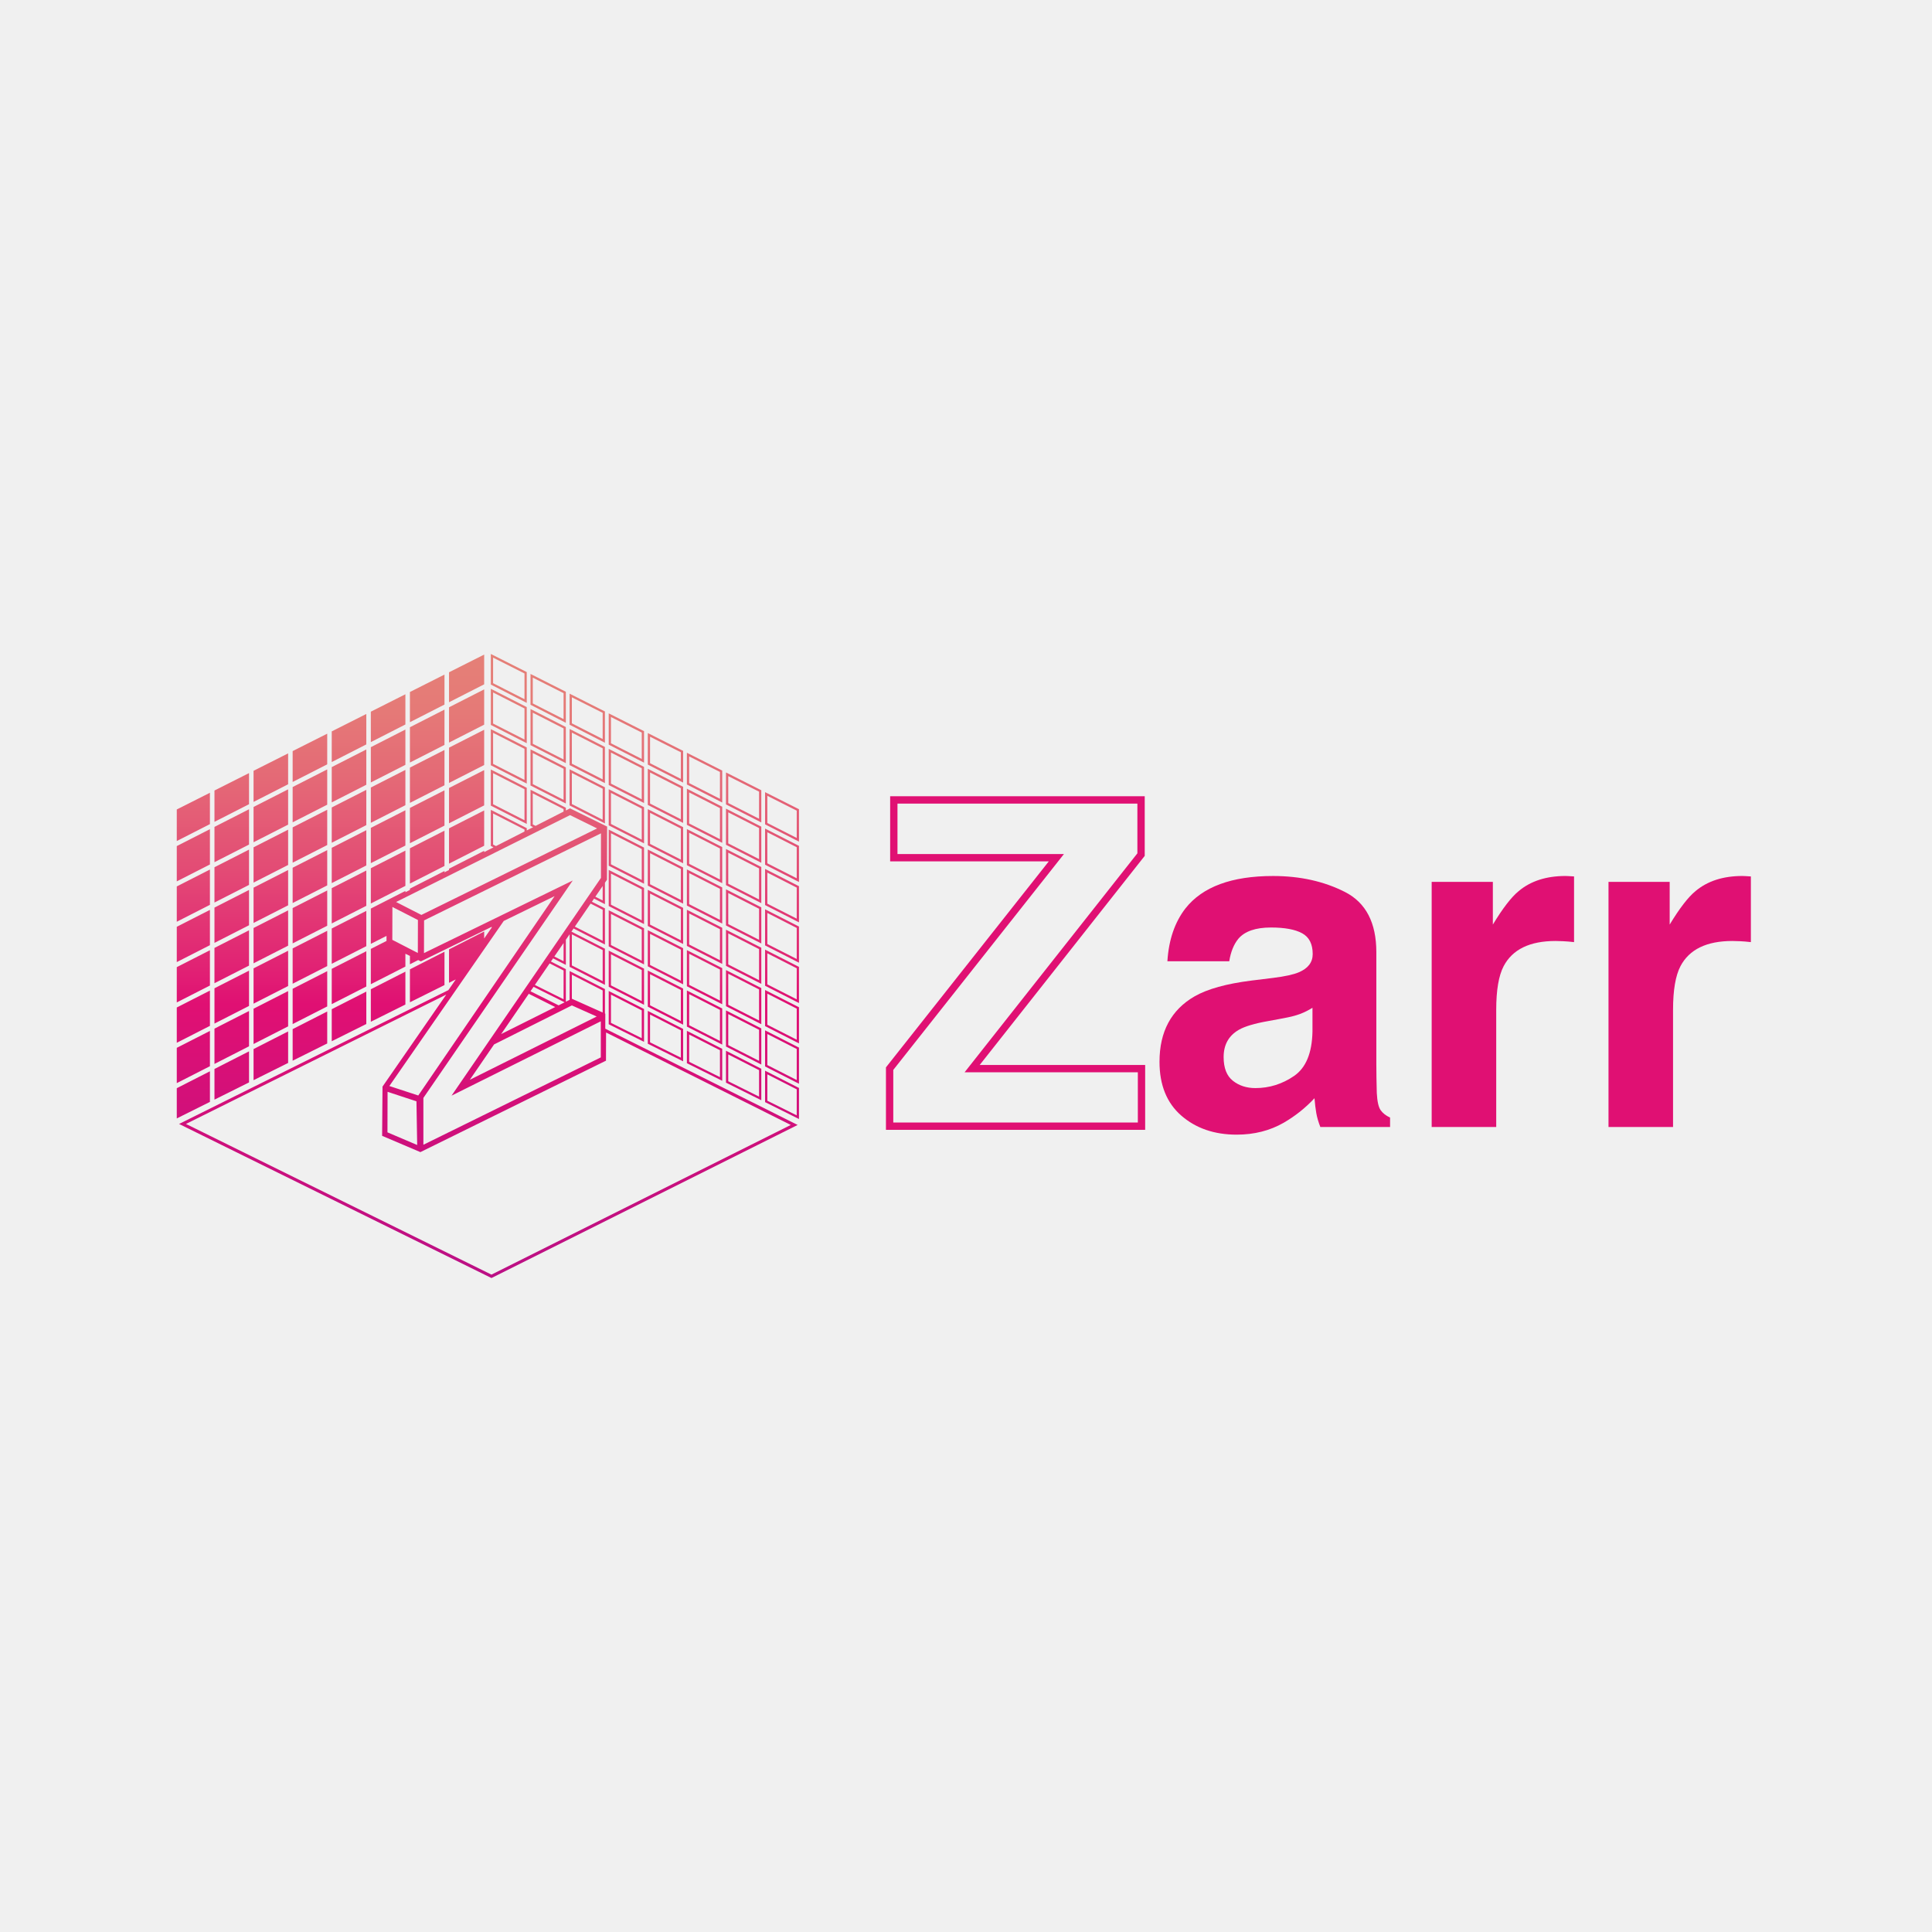
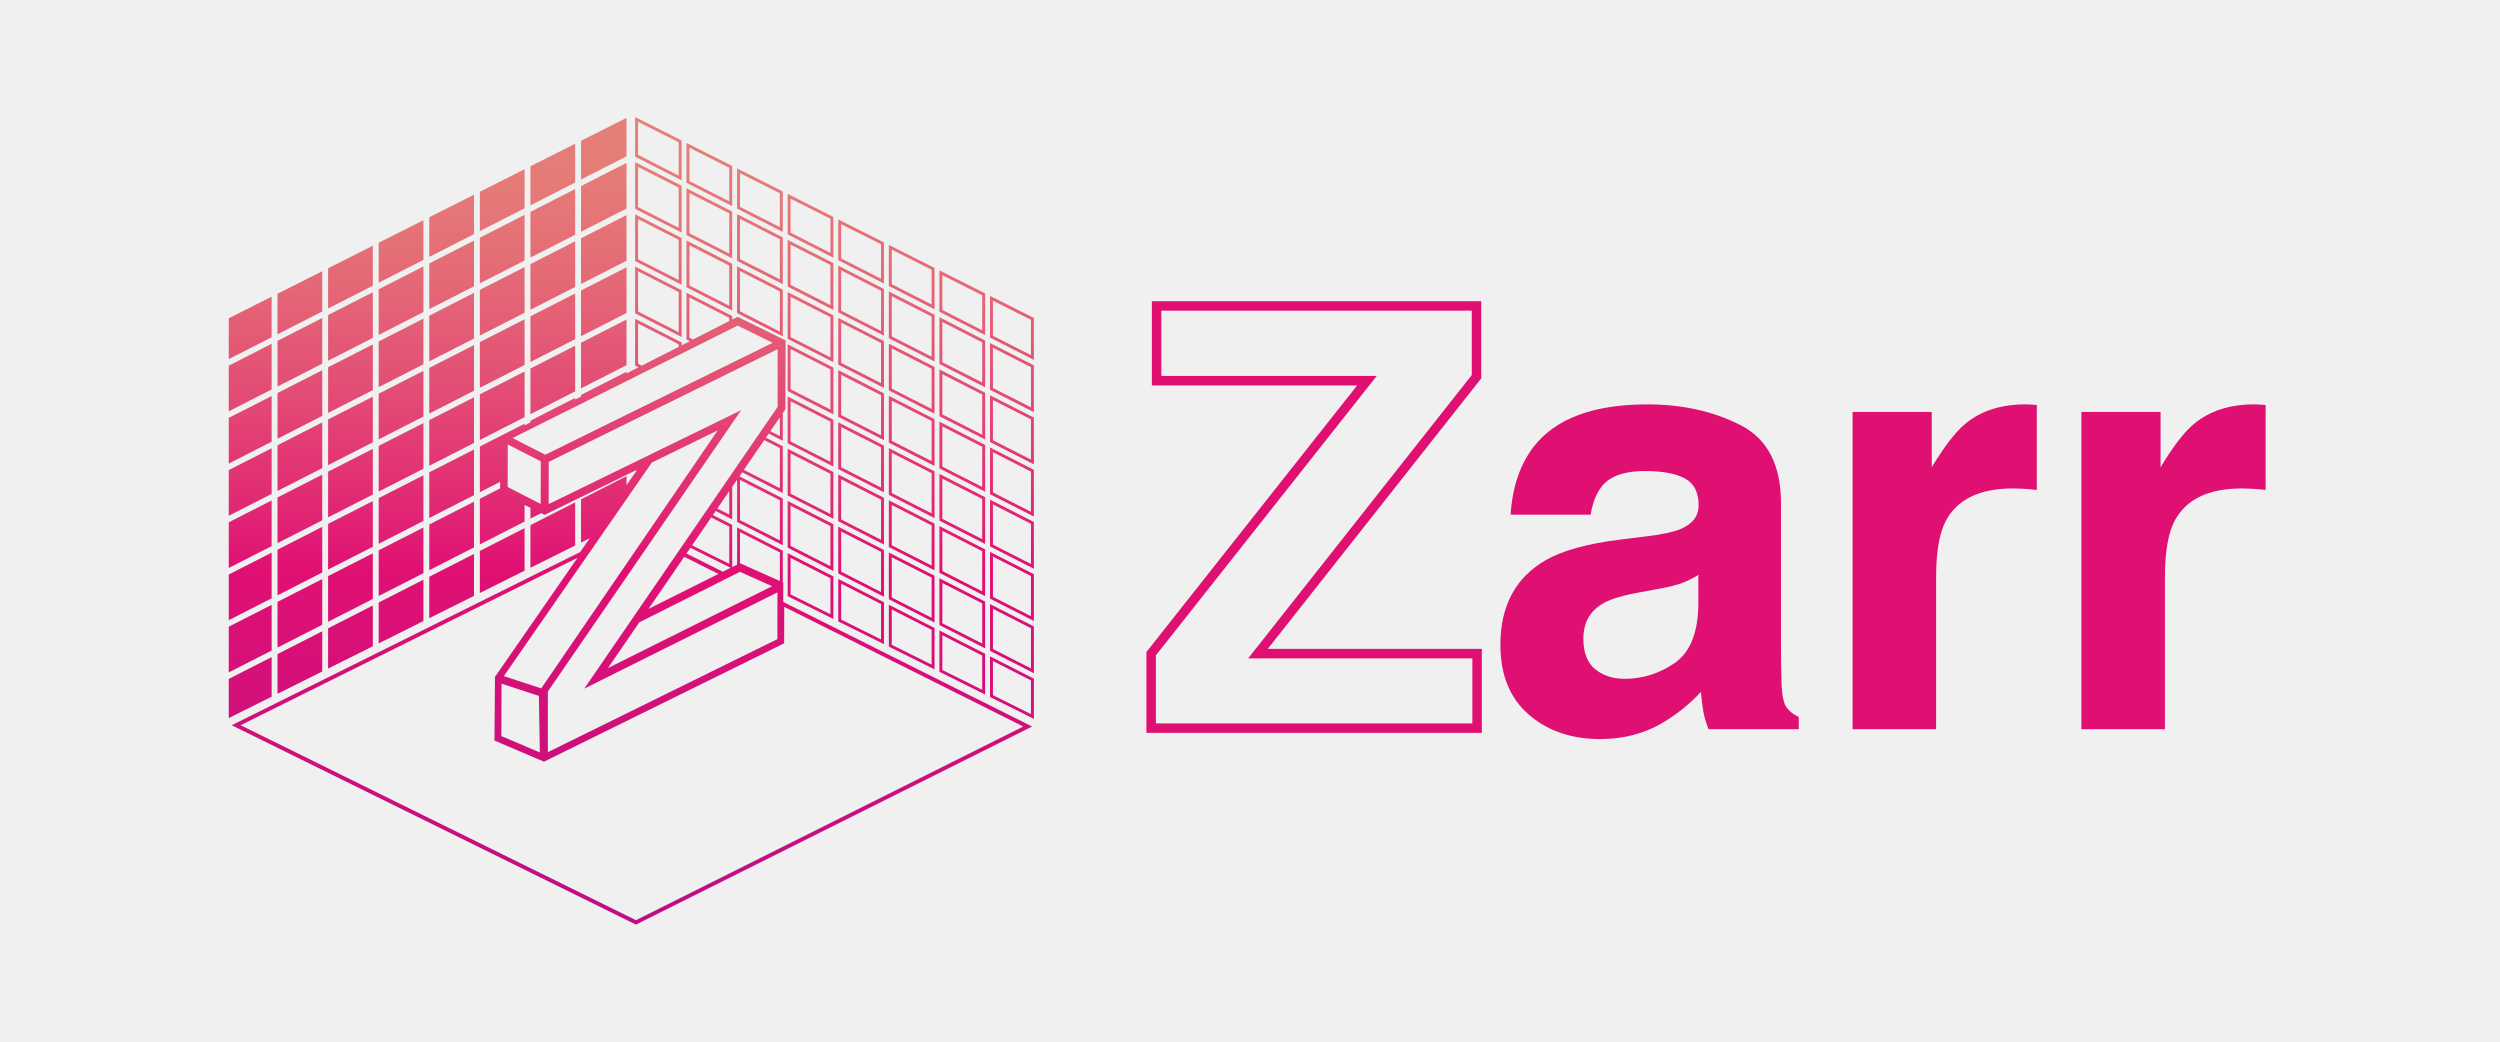
- <svg xmlns="http://www.w3.org/2000/svg" version="1.1" id="Layer_1" x="0px" y="0px" viewBox="0 0 1200 1200" style="enable-background:new 0 0 1200 1200;" xml:space="preserve">
+ <svg xmlns="http://www.w3.org/2000/svg" version="1.1" id="Layer_1" x="0px" y="0px" viewBox="0 350 1200 500" style="enable-background:new 0 0 1200 1200;" xml:space="preserve">
  <style type="text/css">
	.st0{fill:url(#SVGID_1_);}
	.st1{fill:url(#SVGID_00000049916979490129985880000006134185012107569597_);}
	.st2{fill:url(#SVGID_00000080914569712496215710000005892002110122160282_);}
	.st3{fill:#262262;}
	.st4{fill:#EF7943;}
	.st5{fill:#FFFFFF;}
	.st6{fill:#5B6670;}
	.st7{fill:#323B68;}
	.st8{fill:#21B0B7;}
	.st9{fill:#114999;}
	.st10{fill:#06262D;}
	.st11{fill:url(#SVGID_00000023995174482401590100000014180229098725433524_);}
	.st12{fill:#3D4543;}
	.st13{fill:url(#SVGID_00000068637756729661439010000013771980727991085727_);}
	.st14{fill:#E01073;}
	.st15{fill:url(#SVGID_00000113312867394074002770000006285773742854329484_);}
	.st16{fill:url(#SVGID_00000026857625296769212540000015742443253915618464_);}
	.st17{fill:url(#SVGID_00000147191186001929186330000013043410487213114786_);}
</style>
  <g>
    <linearGradient id="SVGID_1_" gradientUnits="userSpaceOnUse" x1="303.031" y1="406.186" x2="303.031" y2="793.814">
      <stop offset="0" style="stop-color:#E58077" />
      <stop offset="0.087" style="stop-color:#E57A77" />
      <stop offset="0.207" style="stop-color:#E46876" />
      <stop offset="0.346" style="stop-color:#E34B75" />
      <stop offset="0.499" style="stop-color:#E12374" />
      <stop offset="0.561" style="stop-color:#E01073" />
      <stop offset="1" style="stop-color:#BB1085" />
    </linearGradient>
    <path class="st0" d="M424.3,588.94l-21.94-11.19v22.45l21.94,11.19V588.94z M422.89,609.1l-19.13-9.75v-19.3l19.13,9.75V609.1z    M251.8,475.06L230.33,486v-21.92l21.47-10.95V475.06z M251.8,500.12l-21.47,10.95v-21.92l21.47-10.95V500.12z M251.8,525.18   l-21.47,10.95v-21.92l21.47-10.95V525.18z M276.08,537.86l-21.47,10.95v-21.92l21.47-10.95V537.86z M251.8,550.24l-21.47,10.95   v-21.92l21.47-10.95V550.24z M251.8,449.99l-21.47,10.95v-18.9l21.47-10.82V449.99z M227.52,462.37l-21.47,10.95v-19.04   l21.47-10.82V462.37z M227.52,512.5l-21.47,10.95v-21.92l21.47-10.95V512.5z M227.52,537.56l-21.47,10.95v-21.92l21.47-10.95   V537.56z M227.52,562.62l-21.47,10.95v-21.92l21.47-10.95V562.62z M276.08,512.8l-21.47,10.95v-21.92l21.47-10.95V512.8z    M227.52,487.43l-21.47,10.95v-21.92l21.47-10.95V487.43z M251.8,623.93l-21.47,10.7v-20.18l21.47-10.95V623.93z M300.73,450.11   l-21.84,11.13v-21.92l21.84-11.13V450.11z M130.39,536.94l-20.59,10.5v-21.92l20.59-10.5V536.94z M327.17,489.31l-22.31-11.37   v22.45l22.31,11.37V489.31z M325.77,509.46l-19.5-9.94v-19.29l19.5,9.94V509.46z M300.73,425.05l-21.84,11.13v-18.61l21.84-11   V425.05z M327.17,464.24l-22.31-11.37v22.45l22.31,11.37V464.24z M325.77,484.4l-19.5-9.94v-19.3l19.5,9.94V484.4z M227.52,587.68   l-21.47,10.95v-21.92l21.47-10.95V587.68z M130.39,562.01l-20.59,10.5v-21.92l20.59-10.5V562.01z M276.08,487.74l-21.47,10.95   v-21.92l21.47-10.95V487.74z M327.17,439.18l-22.31-11.37v22.45l22.31,11.37V439.18z M325.77,459.34l-19.5-9.94V430.1l19.5,9.94   V459.34z M276.08,462.68l-21.47,10.95V451.7l21.47-10.95V462.68z M300.73,475.18l-21.84,11.13v-21.92l21.84-11.13V475.18z    M300.73,525.3l-21.84,11.13v-21.92l21.84-11.13V525.3z M300.73,500.24l-21.84,11.13v-21.92l21.84-11.13V500.24z M276.08,437.62   l-21.47,10.95v-18.76l21.47-10.82V437.62z M178.96,660.22l-21.47,10.7v-19.33l21.47-10.95V660.22z M178.96,637.5l-21.47,10.95   v-21.92l21.47-10.95V637.5z M178.96,562.31l-21.47,10.95v-21.92l21.47-10.95V562.31z M154.68,524.57l-21.47,10.95v-21.92   l21.47-10.95V524.57z M178.96,587.38l-21.47,10.95V576.4l21.47-10.95V587.38z M178.96,612.44l-21.47,10.95v-21.92l21.47-10.95   V612.44z M154.68,499.51l-21.47,10.95v-19.46l21.47-10.82V499.51z M154.68,649.88l-21.47,10.95V638.9l21.47-10.95V649.88z    M154.68,672.31l-21.47,10.7v-19.05l21.47-10.95V672.31z M154.68,549.63l-21.47,10.95v-21.92l21.47-10.95V549.63z M154.68,624.81   l-21.47,10.95v-21.92l21.47-10.95V624.81z M154.68,599.75L133.2,610.7v-21.92l21.47-10.95V599.75z M154.68,574.69l-21.47,10.95   v-21.92l21.47-10.95V574.69z M203.24,600.06l-21.47,10.95v-21.92l21.47-10.95V600.06z M203.24,524.87l-21.47,10.95V513.9   l21.47-10.95V524.87z M203.24,499.81l-21.47,10.95v-21.92l21.47-10.95V499.81z M203.24,549.94l-21.47,10.95v-21.92l21.47-10.95   V549.94z M178.96,537.25l-21.47,10.95v-21.92l21.47-10.95V537.25z M203.24,474.75l-21.47,10.95v-19.18l21.47-10.82V474.75z    M203.24,575l-21.47,10.95v-21.92l21.47-10.95V575z M227.52,636.03l-21.47,10.7v-19.89l21.47-10.95V636.03z M178.96,512.19   l-21.47,10.95v-21.92l21.47-10.95V512.19z M178.96,487.13l-21.47,10.95v-19.32l21.47-10.82V487.13z M203.24,625.12l-21.47,10.95   v-21.92l21.47-10.95V625.12z M203.24,648.12l-21.47,10.7v-19.61l21.47-10.95V648.12z M227.52,612.74l-21.47,10.95v-21.92   l21.47-10.95V612.74z M424.3,563.88l-21.94-11.19v22.45l21.94,11.19V563.88z M422.89,584.03l-19.13-9.75v-19.29l19.13,9.75V584.03z    M448.58,551.2l-21.94-11.19v22.45l21.94,11.19V551.2z M447.18,571.35l-19.13-9.75v-19.3l19.13,9.75V571.35z M448.58,526.13   l-21.94-11.19v22.45l21.94,11.18V526.13z M447.18,546.29l-19.13-9.75v-19.3l19.13,9.75V546.29z M448.58,576.26l-21.94-11.19v22.45   l21.94,11.18V576.26z M447.18,596.41l-19.13-9.75v-19.29l19.13,9.75V596.41z M475.2,662.4l21.06,10.73v-22.45l-21.06-10.73V662.4z    M476.61,642.24l18.25,9.3v19.29l-18.25-9.3V642.24z M448.58,501.07l-21.94-11.19v22.45l21.94,11.18V501.07z M447.18,521.23   l-19.13-9.75v-19.29l19.13,9.75V521.23z M475.2,637.34l21.06,10.73v-22.45l-21.06-10.73V637.34z M476.61,617.18l18.25,9.3v19.3   l-18.25-9.3V617.18z M424.3,466.37l-21.94-11.06v19.58l21.94,11.19V466.37z M422.89,483.79l-19.13-9.75v-16.44l19.13,9.64V483.79z    M448.58,651.44l-21.94-11.18v20.11l21.94,10.93V651.44z M447.18,669.03l-19.13-9.53v-16.94l19.13,9.75V669.03z M276.08,591.13   v20.71l-21.47,10.7v-20.46L276.08,591.13z M448.58,601.32l-21.94-11.19v22.45l21.94,11.18V601.32z M447.18,621.47l-19.13-9.75   v-19.3l19.13,9.75V621.47z M448.58,478.61l-21.94-11.06v19.72l21.94,11.19V478.61z M447.18,496.16l-19.13-9.75v-16.58l19.13,9.64   V496.16z M475.2,684.55l21.06,10.49v-19.29l-21.06-10.73V684.55z M476.61,667.3l18.25,9.3v16.17l-18.25-9.09V667.3z M375.97,629.62   h-0.01l-0.22-0.1v-15.21l-21.94-11.18v17.89l-2.34,1.17v-20.25l-9.27-4.73l1.33-1.94l7.94,4.05v-15.63l2.34-3.41v20.24l21.94,11.19   v-22.45l-20.82-10.61l1.33-1.94l19.49,9.94v-22.45l-8.09-4.12l1.33-1.94l6.76,3.45v-13.31l1.25-1.82l0.1-33.06l-23.02-11.32   l-2.6,1.33v-1.71l-21.94-11.19v22.45l1.6,0.82l-3.94,2.01v-1.4L304.86,503v22.45l1.66,0.85l-5.79,2.95v-0.8l-21.84,11.13v0.8   l-2.81,1.43V541l-21.47,10.95v0.8l-2.81,1.43v-0.8l-21.47,10.95v21.92l9.74-4.96v3.14l-9.74,4.96v21.92l21.47-10.95v-7.99   l2.81,1.39v5.17l5.14-2.62l1.65,0.82l43.82-21.38l0.34,0.17l-4.83,6.98v-4.34l-21.84,11.13v20.74l4.21-2.09l-4.59,6.63   l-167.3,83.14l194.05,95.7l190.17-95.08l-119.48-59.8L375.97,629.62z M355.2,580.35l19.13,9.75v19.29l-19.13-9.75V580.35z    M355.2,605.42l19.13,9.75v13.72l-19.13-8.56V605.42z M355.19,624.48l15.43,6.9l-78.8,39.29l15.06-21.96L355.19,624.48z    M345.4,625.21L345.4,625.21L345.4,625.21L345.4,625.21z M344.84,625.49l-33.56,16.79l17.43-25.42l-0.22,0.45L344.84,625.49z    M346.96,624.43l-17.45-8.74l1.89-2.76l19.31,9.62L346.96,624.43z M350.05,602.79v17.86l-17.84-8.89l9.18-13.39L350.05,602.79z    M350.05,597.02l-5.74-2.92l5.74-8.37V597.02z M374.33,565.05v19.3l-17.29-8.81l9.8-14.3L374.33,565.05z M374.33,559.28l-4.56-2.32   l4.56-6.64V559.28z M330.91,512.08v-19.29l19.13,9.75v1.56l-17.39,8.86L330.91,512.08z M306.27,524.58v-19.29l19.5,9.94v1.26   l-17.7,9.02L306.27,524.58z M259.52,591.91l-15.85-8.16l0.06-20.43l15.85,8.11L259.52,591.91z M246.03,560.25l108.04-53.96   l16.81,8.26l-109.15,53.73L246.03,560.25z M263.34,591.98l0.06-20.3l109.87-54.08v27.68l-92.81,135.25l92.7-46.18v22.42   l-110.19,54.26v-29.1l92.78-135.03L263.34,591.98z M312.89,572.02l31.6-15.42l-84.7,123.83l-17.95-5.89L312.89,572.02z    M259.12,711.18l-18.46-7.86l0.07-25.17l17.94,5.89L259.12,711.18z M376.11,658.94l0.28-0.14l0.05-17.5l114.73,57.43l-185.92,92.95   L115.5,698.1l161.69-80.35l-39.51,57.02l-0.09,0.13l-0.25,30.58l23.77,10.12L376.11,658.94z M448.58,626.38l-21.94-11.19v22.45   l21.94,11.19V626.38z M447.18,646.54l-19.13-9.75v-19.3l19.13,9.75V646.54z M472.86,538.51l-21.94-11.19v22.45l21.94,11.19V538.51z    M471.46,558.67l-19.13-9.75v-19.3l19.13,9.75V558.67z M475.2,612.27l21.06,10.73v-22.45l-21.06-10.73V612.27z M476.61,592.12   l18.25,9.3v19.29l-18.25-9.3V592.12z M475.2,562.15l21.06,10.73v-22.45L475.2,539.7V562.15z M476.61,542l18.25,9.3v19.3l-18.25-9.3   V542z M475.2,537.09l21.06,10.73v-22.45l-21.06-10.73V537.09z M476.61,516.93l18.25,9.3v19.29l-18.25-9.3V516.93z M472.86,490.84   l-21.94-11.06v19.86l21.94,11.19V490.84z M471.46,508.54l-19.13-9.75v-16.72l19.13,9.64V508.54z M472.86,513.45l-21.94-11.19v22.45   l21.94,11.19V513.45z M471.46,533.6l-19.13-9.75v-19.29l19.13,9.75V533.6z M472.86,563.57l-21.94-11.19v22.45l21.94,11.19V563.57z    M471.46,583.73l-19.13-9.75v-19.29l19.13,9.75V583.73z M472.86,663.82l-21.94-11.19v19.82l21.94,10.93V663.82z M471.46,681.12   l-19.13-9.53v-16.66l19.13,9.75V681.12z M472.86,638.76l-21.94-11.19v22.45l21.94,11.19V638.76z M471.46,658.91l-19.13-9.75v-19.29   l19.13,9.75V658.91z M475.2,587.21l21.06,10.73V575.5l-21.06-10.73V587.21z M476.61,567.06l18.25,9.3v19.29l-18.25-9.3V567.06z    M472.86,613.7l-21.94-11.19v22.45l21.94,11.19V613.7z M471.46,633.85l-19.13-9.75v-19.3l19.13,9.75V633.85z M472.86,588.64   l-21.94-11.19v22.45l21.94,11.19V588.64z M471.46,608.79l-19.13-9.75v-19.29l19.13,9.75V608.79z M400.02,551.5l-21.94-11.19v22.45   l21.94,11.19V551.5z M398.61,571.66l-19.13-9.75v-19.3l19.13,9.75V571.66z M351.45,429.66l-21.94-11.06v19.15l21.94,11.19V429.66z    M350.05,446.65l-19.13-9.75v-16.01l19.13,9.64V446.65z M400.02,601.63l-21.94-11.19v22.45l21.94,11.19V601.63z M398.61,621.78   l-19.13-9.75v-19.29l19.13,9.75V621.78z M375.73,463.94l-21.94-11.18v22.45l21.94,11.19V463.94z M374.33,484.09l-19.13-9.75v-19.29   l19.13,9.75V484.09z M375.73,489l-21.94-11.18v22.45l21.94,11.19V489z M374.33,509.16l-19.13-9.75v-19.3l19.13,9.75V509.16z    M424.3,488.69l-21.94-11.19v22.45l21.94,11.19V488.69z M422.89,508.85l-19.13-9.75V479.8l19.13,9.75V508.85z M400.02,626.69   l-21.94-11.19v20.67l21.94,10.93V626.69z M398.61,644.84l-19.13-9.53v-17.51l19.13,9.75V644.84z M130.39,684.41l-20.59,10.26   v-18.77l20.59-10.5V684.41z M130.39,612.13l-20.59,10.5v-21.92l20.59-10.5V612.13z M130.39,662.25l-20.59,10.5v-21.92l20.59-10.5   V662.25z M351.45,476.62l-21.94-11.19v22.45l21.94,11.19V476.62z M350.05,496.78l-19.13-9.75v-19.3l19.13,9.75V496.78z    M327.17,417.43l-22.31-11.24v19.01l22.31,11.37V417.43z M325.77,434.28l-19.5-9.94v-15.87l19.5,9.83V434.28z M130.39,637.19   l-20.59,10.5v-21.92l20.59-10.5V637.19z M351.45,451.56l-21.94-11.19v22.45l21.94,11.19V451.56z M350.05,471.72l-19.13-9.75v-19.3   l19.13,9.75V471.72z M375.73,441.9l-21.94-11.06v19.3l21.94,11.19V441.9z M374.33,459.03l-19.13-9.75v-16.16l19.13,9.64V459.03z    M130.39,511.88l-20.59,10.5v-19.6l20.59-10.38V511.88z M424.3,639.07l-21.94-11.19v20.39l21.94,10.93V639.07z M422.89,656.93   l-19.13-9.53v-17.23l19.13,9.75V656.93z M475.2,492.02v20l21.06,10.73v-20.13L475.2,492.02z M494.86,520.47l-18.25-9.3V494.3   l18.25,9.2V520.47z M424.3,614l-21.94-11.19v22.45l21.94,11.19V614z M422.89,634.16l-19.13-9.75v-19.29l19.13,9.75V634.16z    M424.3,538.82l-21.94-11.19v22.45l21.94,11.19V538.82z M422.89,558.97l-19.13-9.75v-19.29l19.13,9.75V558.97z M424.3,513.76   l-21.94-11.19v22.45l21.94,11.19V513.76z M422.89,533.91l-19.13-9.75v-19.3l19.13,9.75V533.91z M400.02,454.13l-21.94-11.06v19.44   l21.94,11.19V454.13z M398.61,471.41l-19.13-9.75v-16.3l19.13,9.64V471.41z M130.39,587.07l-20.59,10.5v-21.92l20.59-10.5V587.07z    M400.02,526.44l-21.94-11.19v22.45l21.94,11.19V526.44z M398.61,546.59l-19.13-9.75v-19.29l19.13,9.75V546.59z M400.02,501.38   l-21.94-11.19v22.45l21.94,11.18V501.38z M398.61,521.53l-19.13-9.75v-19.3l19.13,9.75V521.53z M400.02,576.56l-21.94-11.19v22.45   l21.94,11.19V576.56z M398.61,596.72l-19.13-9.75v-19.3l19.13,9.75V596.72z M400.02,476.32l-21.94-11.19v22.45l21.94,11.19V476.32z    M398.61,496.47l-19.13-9.75v-19.3l19.13,9.75V496.47z" />
    <g>
      <g>
        <path class="st14" d="M711.28,701.77H550.28v-38.81l101.15-127.95h-98.54v-40.44h158.12v37.03l-0.49,0.62L608.51,661.47h102.77     V701.77z M554.83,697.22h151.9v-31.19H599.11l107.34-136.01v-30.89H557.44v31.33h103.39l-106,134.09V697.22z" />
      </g>
      <g>
        <path class="st14" d="M790.85,607.38c7.41-0.93,12.71-2.1,15.9-3.49c5.72-2.42,8.59-6.19,8.59-11.32c0-6.24-2.2-10.55-6.59-12.92     c-4.39-2.38-10.83-3.56-19.33-3.56c-9.53,0-16.29,2.33-20.25,6.99c-2.83,3.45-4.72,8.1-5.66,13.97h-38.42     c0.84-13.32,4.58-24.26,11.22-32.83c10.57-13.41,28.72-20.12,54.44-20.12c16.74,0,31.61,3.31,44.62,9.92     c13,6.61,19.5,19.09,19.5,37.44v69.85c0,4.84,0.09,10.71,0.28,17.6c0.28,5.22,1.07,8.76,2.38,10.62c1.3,1.86,3.26,3.4,5.87,4.61     V700h-43.31c-1.21-3.07-2.05-5.96-2.52-8.66c-0.47-2.7-0.84-5.77-1.12-9.22c-5.53,5.96-11.9,11.04-19.11,15.23     c-8.62,4.94-18.36,7.4-29.23,7.4c-13.87,0-25.32-3.94-34.36-11.8c-9.04-7.87-13.56-19.02-13.56-33.46     c0-18.72,7.27-32.27,21.81-40.65c7.98-4.56,19.71-7.82,35.19-9.78L790.85,607.38z M815.2,625.96c-2.55,1.58-5.12,2.86-7.72,3.84     c-2.6,0.98-6.16,1.89-10.69,2.72l-9.06,1.68c-8.5,1.49-14.6,3.31-18.3,5.45c-6.27,3.63-9.41,9.27-9.41,16.9     c0,6.8,1.91,11.71,5.75,14.74c3.83,3.03,8.49,4.54,13.97,4.54c8.7,0,16.71-2.51,24.04-7.54c7.33-5.03,11.14-14.2,11.42-27.52     V625.96z" />
      </g>
      <g>
        <path class="st14" d="M974.25,544.16c0.51,0.05,1.65,0.12,3.42,0.21v40.79c-2.52-0.28-4.75-0.47-6.71-0.56     c-1.96-0.09-3.54-0.14-4.75-0.14c-16.02,0-26.78,5.22-32.27,15.65c-3.07,5.87-4.61,14.9-4.61,27.1V700h-40.09V547.73h38v26.54     c6.15-10.15,11.5-17.09,16.07-20.82c7.45-6.24,17.14-9.36,29.06-9.36C973.11,544.09,973.74,544.12,974.25,544.16z" />
      </g>
      <g>
        <path class="st14" d="M1084.08,544.16c0.51,0.05,1.65,0.12,3.42,0.21v40.79c-2.52-0.28-4.75-0.47-6.71-0.56     c-1.96-0.09-3.54-0.14-4.75-0.14c-16.02,0-26.78,5.22-32.27,15.65c-3.07,5.87-4.61,14.9-4.61,27.1V700h-40.09V547.73h38v26.54     c6.15-10.15,11.5-17.09,16.07-20.82c7.45-6.24,17.14-9.36,29.06-9.36C1082.94,544.09,1083.56,544.12,1084.08,544.16z" />
      </g>
    </g>
  </g>
</svg>
